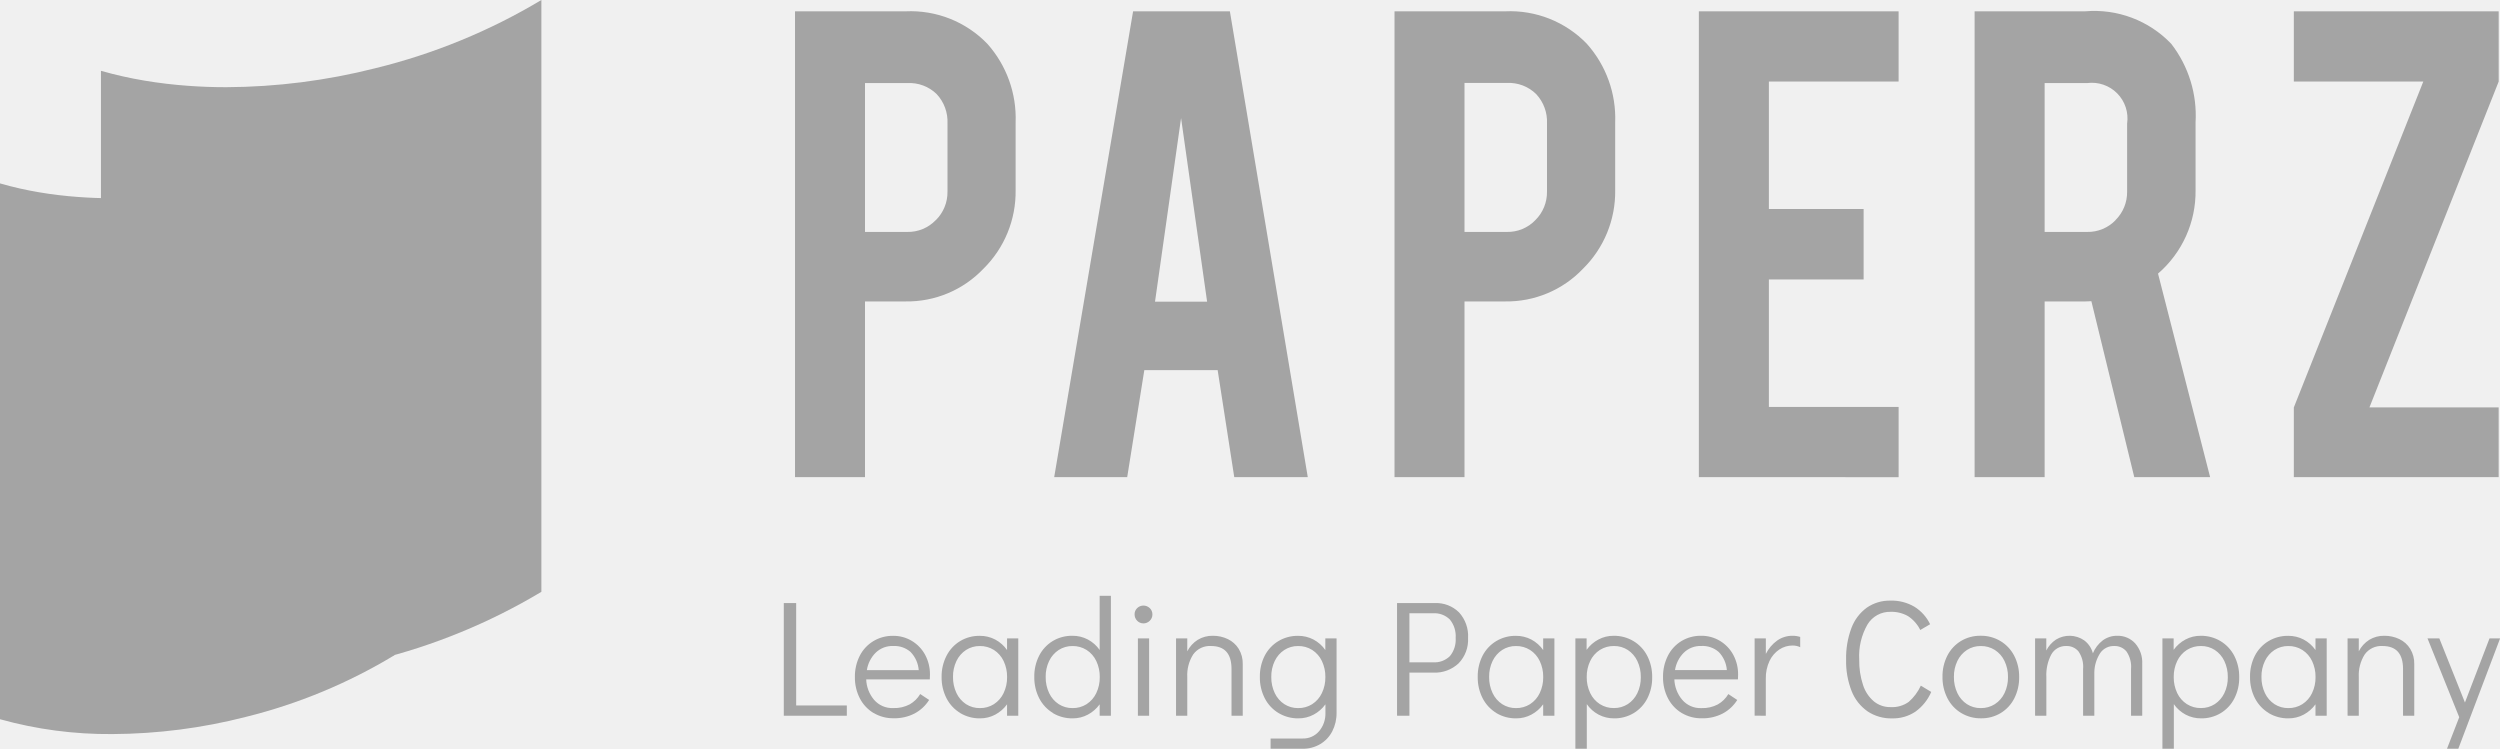
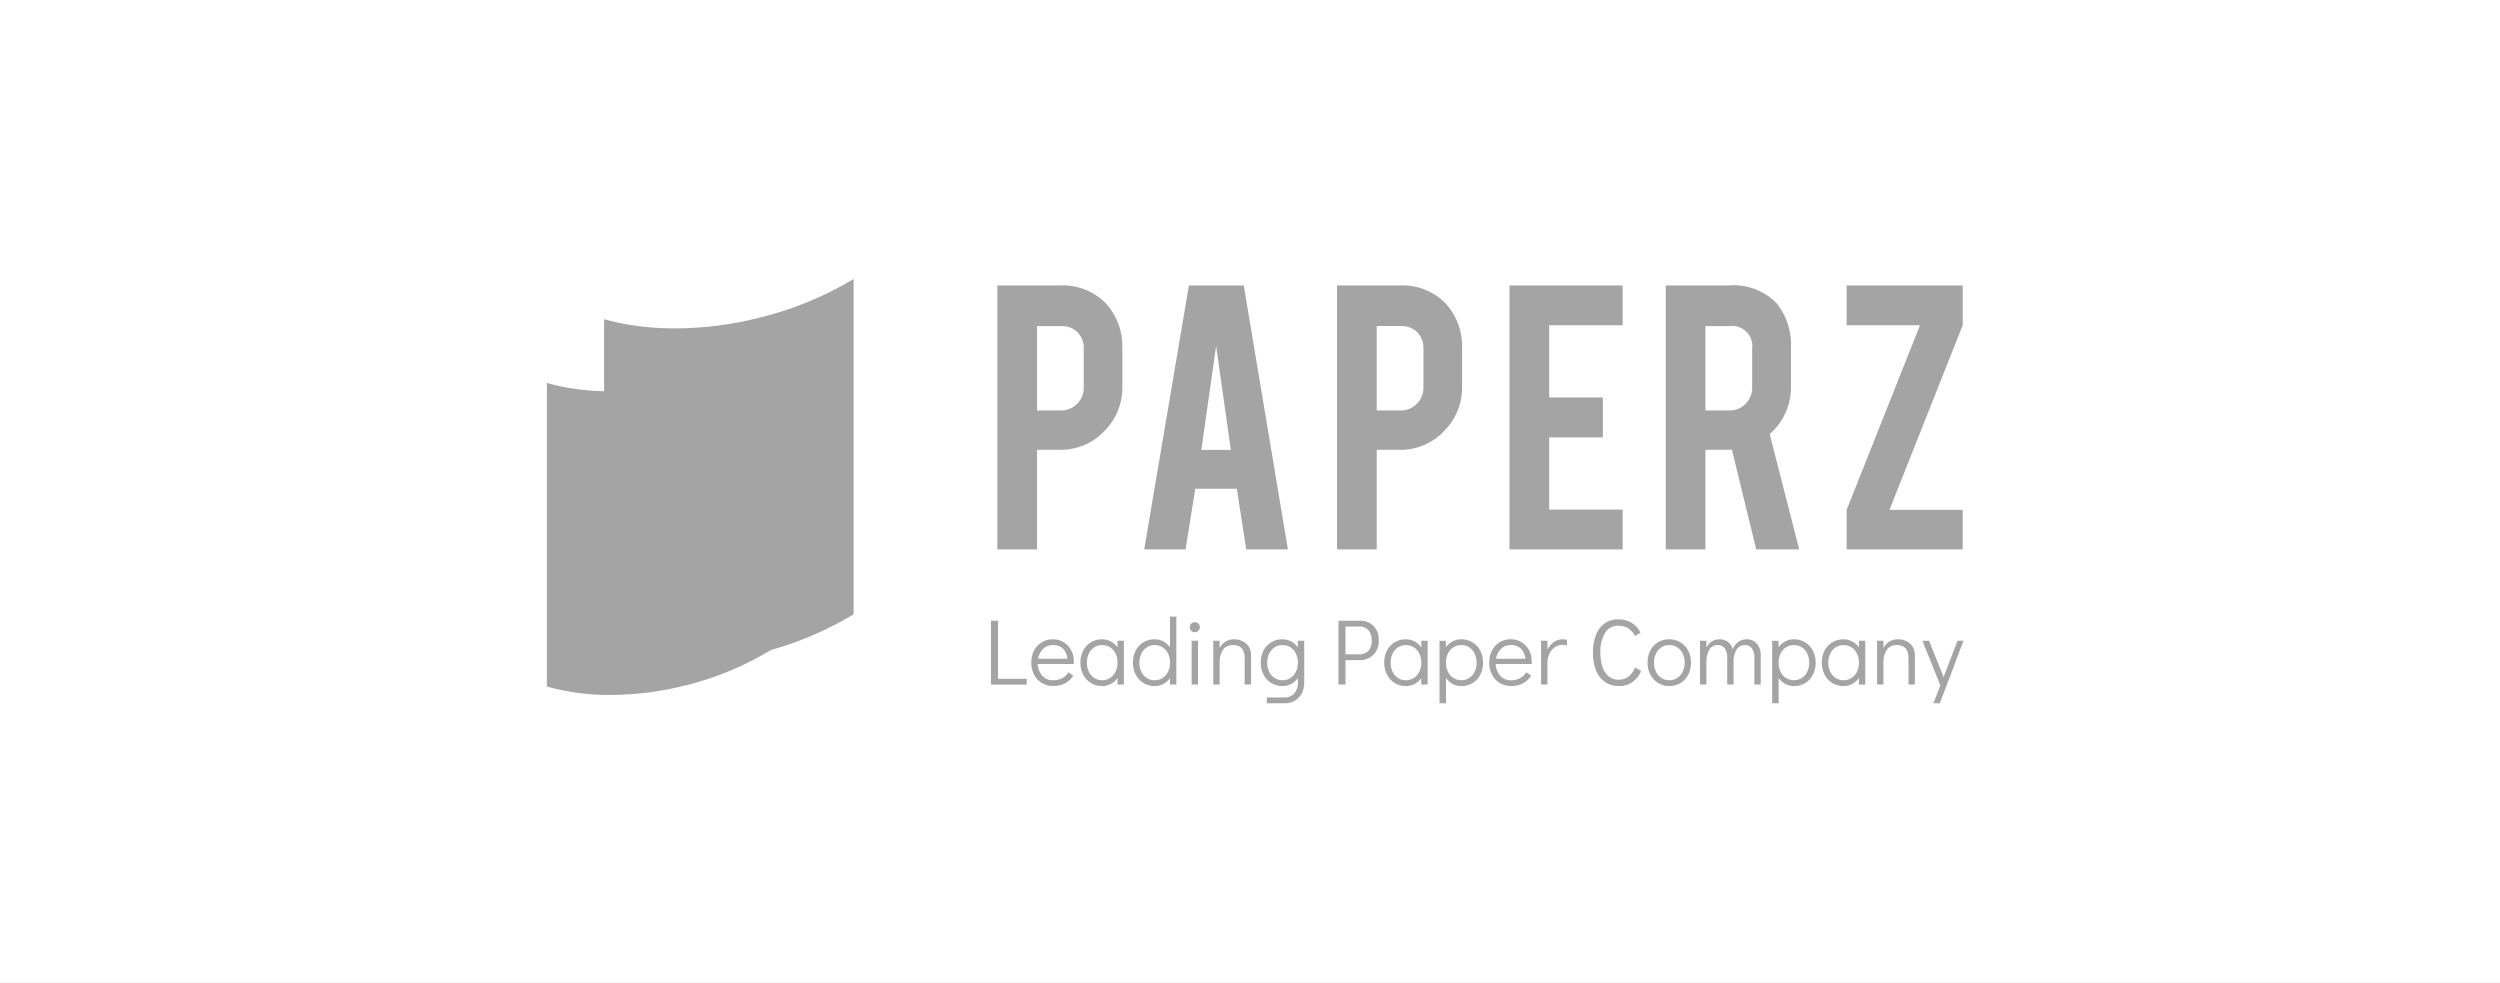
- <svg xmlns="http://www.w3.org/2000/svg" width="126.925" height="38.014" viewBox="0 0 126.925 38.014">
-   <g id="_8" data-name="8" transform="translate(-349 -997)">
-     <g id="Page-1">
-       <g id="_3" data-name="3">
-         <g id="_8-2" data-name="8">
-           <path id="paperz" d="M0,23.649V0H5.614A5.413,5.413,0,0,1,9.763,1.647,5.678,5.678,0,0,1,11.2,5.64V9.076a5.488,5.488,0,0,1-1.634,3.993,5.344,5.344,0,0,1-3.955,1.66H3.553v8.92ZM7.151,10.6a1.994,1.994,0,0,0,.59-1.446V5.7a2.051,2.051,0,0,0-.551-1.5A1.98,1.98,0,0,0,5.7,3.643H3.553V11.2H5.7a1.945,1.945,0,0,0,1.446-.6Zm6.007,13.05L17.164,0h4.914l3.955,23.649H22.3l-.843-5.433H17.734l-.869,5.433ZM19.6,5.42l-1.323,9.322h2.645Zm10.837,18.23V0h5.614A5.413,5.413,0,0,1,40.2,1.647,5.678,5.678,0,0,1,41.64,5.64V9.076a5.488,5.488,0,0,1-1.634,3.993,5.344,5.344,0,0,1-3.955,1.66H33.99v8.92ZM37.588,10.6a1.994,1.994,0,0,0,.59-1.446V5.7a2.051,2.051,0,0,0-.551-1.5,1.98,1.98,0,0,0-1.485-.564H33.99V11.2h2.152a1.945,1.945,0,0,0,1.446-.6Zm8.3,13.05V0H56.029V3.566H49.443v6.47h4.81v3.579h-4.81v6.47h6.587v3.566Zm14,0V0H65.5a5.4,5.4,0,0,1,4.369,1.647A5.949,5.949,0,0,1,71.106,5.64V9.076a5.5,5.5,0,0,1-1.906,4.24l2.645,10.334H67.994l-2.178-8.933q-.156.013-.324.013H63.443v8.92ZM67.041,10.6a1.994,1.994,0,0,0,.59-1.446V5.7A1.811,1.811,0,0,0,65.6,3.643H63.443V11.2H65.6a1.945,1.945,0,0,0,1.446-.6Zm9.054,13.05V20.11L82.668,3.566H76.095V0h10.4V3.566L79.933,20.11h6.561v3.54Z" transform="translate(389.363 997.575)" fill="#a4a4a4" />
-           <path id="LeadingPaperCompany" d="M0,6.088V.369H.629v5.2H3.2v.52Zm4.562-.134a1.868,1.868,0,0,1-.7-.746,2.287,2.287,0,0,1-.252-1.082,2.319,2.319,0,0,1,.247-1.082A1.849,1.849,0,0,1,4.549,2.3a1.887,1.887,0,0,1,1-.268,1.8,1.8,0,0,1,.956.26A1.838,1.838,0,0,1,7.178,3a2.068,2.068,0,0,1,.243,1q0,.159-.008.243H4.184a1.7,1.7,0,0,0,.394,1.031A1.216,1.216,0,0,0,5.56,5.7a1.668,1.668,0,0,0,.834-.189,1.45,1.45,0,0,0,.532-.524l.453.3a1.968,1.968,0,0,1-.73.683,2.206,2.206,0,0,1-1.073.247,1.924,1.924,0,0,1-1.015-.268Zm1.878-3.1a1.249,1.249,0,0,0-.889-.306,1.209,1.209,0,0,0-.893.348,1.592,1.592,0,0,0-.44.876H6.851A1.491,1.491,0,0,0,6.44,2.855Zm2.524,3.1a1.869,1.869,0,0,1-.7-.746,2.305,2.305,0,0,1-.252-1.09A2.293,2.293,0,0,1,8.264,3.04,1.856,1.856,0,0,1,8.951,2.3a1.887,1.887,0,0,1,1-.268,1.649,1.649,0,0,1,.784.189,1.705,1.705,0,0,1,.6.532V2.163h.57V6.088h-.57V5.509a1.749,1.749,0,0,1-.6.524,1.608,1.608,0,0,1-.771.189,1.908,1.908,0,0,1-1.006-.268ZM10.67,5.5a1.356,1.356,0,0,0,.491-.562,1.829,1.829,0,0,0,.176-.813,1.829,1.829,0,0,0-.176-.813,1.356,1.356,0,0,0-.491-.562,1.3,1.3,0,0,0-.717-.2,1.266,1.266,0,0,0-.7.2,1.373,1.373,0,0,0-.486.558,1.8,1.8,0,0,0-.176.809,1.849,1.849,0,0,0,.176.822,1.367,1.367,0,0,0,.486.562,1.266,1.266,0,0,0,.7.2,1.3,1.3,0,0,0,.717-.2Zm3,.453a1.869,1.869,0,0,1-.7-.746,2.305,2.305,0,0,1-.252-1.09,2.293,2.293,0,0,1,.247-1.078,1.856,1.856,0,0,1,.688-.742,1.887,1.887,0,0,1,1-.268,1.649,1.649,0,0,1,.784.189,1.705,1.705,0,0,1,.6.532V0h.57V6.088h-.57V5.509a1.749,1.749,0,0,1-.6.524,1.608,1.608,0,0,1-.771.189,1.908,1.908,0,0,1-1.006-.268ZM15.375,5.5a1.356,1.356,0,0,0,.491-.562,1.829,1.829,0,0,0,.176-.813,1.829,1.829,0,0,0-.176-.813,1.356,1.356,0,0,0-.491-.562,1.3,1.3,0,0,0-.717-.2,1.266,1.266,0,0,0-.7.2,1.373,1.373,0,0,0-.486.558,1.8,1.8,0,0,0-.176.809,1.849,1.849,0,0,0,.176.822,1.367,1.367,0,0,0,.486.562,1.266,1.266,0,0,0,.7.2,1.3,1.3,0,0,0,.717-.2ZM17.94,1.266a.452.452,0,0,1-.13-.327.428.428,0,0,1,.13-.314.461.461,0,0,1,.641,0,.431.431,0,0,1,.134.323.435.435,0,0,1-.134.319.45.45,0,0,1-.641,0Zm.038,4.822V2.163h.57V6.088Zm1.937,0V2.163h.57v.654a1.5,1.5,0,0,1,.532-.583,1.425,1.425,0,0,1,.767-.205,1.725,1.725,0,0,1,.759.168,1.316,1.316,0,0,1,.553.495,1.42,1.42,0,0,1,.205.771V6.088h-.57V3.715q0-1.166-1.04-1.166a1.035,1.035,0,0,0-.906.428,1.956,1.956,0,0,0-.3,1.149V6.088Zm4.8,1.677v-.52h1.627a1.057,1.057,0,0,0,.834-.369,1.374,1.374,0,0,0,.323-.939V5.509a1.749,1.749,0,0,1-.6.524,1.608,1.608,0,0,1-.771.189,1.908,1.908,0,0,1-1.006-.268,1.869,1.869,0,0,1-.7-.746,2.305,2.305,0,0,1-.252-1.09,2.293,2.293,0,0,1,.247-1.078A1.856,1.856,0,0,1,25.11,2.3a1.887,1.887,0,0,1,1-.268,1.649,1.649,0,0,1,.784.189,1.705,1.705,0,0,1,.6.532V2.163h.57V5.937a2,2,0,0,1-.218.943,1.614,1.614,0,0,1-.612.65,1.719,1.719,0,0,1-.9.235ZM26.829,5.5a1.356,1.356,0,0,0,.491-.562,1.829,1.829,0,0,0,.176-.813,1.829,1.829,0,0,0-.176-.813,1.356,1.356,0,0,0-.491-.562,1.3,1.3,0,0,0-.717-.2,1.266,1.266,0,0,0-.7.2,1.373,1.373,0,0,0-.486.558,1.8,1.8,0,0,0-.176.809,1.849,1.849,0,0,0,.176.822,1.367,1.367,0,0,0,.486.562,1.266,1.266,0,0,0,.7.2,1.3,1.3,0,0,0,.717-.2Zm4.306.587V.369h1.912a1.649,1.649,0,0,1,1.233.47,1.775,1.775,0,0,1,.461,1.3,1.719,1.719,0,0,1-.482,1.291,1.754,1.754,0,0,1-1.279.47H31.764V6.088Zm2.683-3.023a1.312,1.312,0,0,0,.293-.927,1.328,1.328,0,0,0-.293-.931,1.105,1.105,0,0,0-.855-.319h-1.2v2.49h1.2a1.113,1.113,0,0,0,.855-.314Zm2.365,2.889a1.869,1.869,0,0,1-.7-.746,2.305,2.305,0,0,1-.252-1.09,2.293,2.293,0,0,1,.247-1.078A1.856,1.856,0,0,1,36.17,2.3a1.887,1.887,0,0,1,1-.268,1.649,1.649,0,0,1,.784.189,1.705,1.705,0,0,1,.6.532V2.163h.57V6.088h-.57V5.509a1.749,1.749,0,0,1-.6.524,1.608,1.608,0,0,1-.771.189,1.908,1.908,0,0,1-1.006-.268ZM37.889,5.5a1.356,1.356,0,0,0,.491-.562,1.829,1.829,0,0,0,.176-.813,1.829,1.829,0,0,0-.176-.813,1.356,1.356,0,0,0-.491-.562,1.3,1.3,0,0,0-.717-.2,1.266,1.266,0,0,0-.7.2,1.373,1.373,0,0,0-.486.558,1.8,1.8,0,0,0-.176.809,1.849,1.849,0,0,0,.176.822,1.367,1.367,0,0,0,.486.562,1.266,1.266,0,0,0,.7.2,1.3,1.3,0,0,0,.717-.2Zm2.3,2.264v-5.6h.57v.579a1.749,1.749,0,0,1,.6-.524,1.608,1.608,0,0,1,.771-.189,1.908,1.908,0,0,1,1.006.268,1.869,1.869,0,0,1,.7.746,2.305,2.305,0,0,1,.252,1.09,2.293,2.293,0,0,1-.247,1.078,1.855,1.855,0,0,1-.688.742,1.887,1.887,0,0,1-1,.268,1.649,1.649,0,0,1-.784-.189,1.705,1.705,0,0,1-.6-.532V7.765ZM42.849,5.5a1.373,1.373,0,0,0,.486-.558,1.8,1.8,0,0,0,.176-.809,1.849,1.849,0,0,0-.176-.822,1.367,1.367,0,0,0-.486-.562,1.266,1.266,0,0,0-.7-.2,1.3,1.3,0,0,0-.717.2,1.356,1.356,0,0,0-.491.562,1.829,1.829,0,0,0-.176.813,1.829,1.829,0,0,0,.176.813,1.356,1.356,0,0,0,.491.562,1.3,1.3,0,0,0,.717.2,1.266,1.266,0,0,0,.7-.2Zm2.742.453a1.869,1.869,0,0,1-.7-.746,2.287,2.287,0,0,1-.252-1.082,2.319,2.319,0,0,1,.247-1.082,1.849,1.849,0,0,1,.688-.746,1.887,1.887,0,0,1,1-.268,1.8,1.8,0,0,1,.956.26A1.838,1.838,0,0,1,48.207,3a2.068,2.068,0,0,1,.243,1q0,.159-.008.243H45.214a1.7,1.7,0,0,0,.394,1.031,1.216,1.216,0,0,0,.981.428,1.668,1.668,0,0,0,.834-.189,1.45,1.45,0,0,0,.532-.524l.453.3a1.968,1.968,0,0,1-.73.683,2.206,2.206,0,0,1-1.073.247,1.924,1.924,0,0,1-1.015-.268Zm1.878-3.1a1.249,1.249,0,0,0-.889-.306,1.209,1.209,0,0,0-.893.348,1.592,1.592,0,0,0-.44.876H47.88a1.491,1.491,0,0,0-.411-.918Zm1.82,3.233V2.163h.57v.788a1.844,1.844,0,0,1,.574-.679,1.336,1.336,0,0,1,.784-.243,1.265,1.265,0,0,1,.386.059v.52a.886.886,0,0,0-.386-.084,1.209,1.209,0,0,0-.671.2,1.428,1.428,0,0,0-.5.583,2.012,2.012,0,0,0-.189.9V6.088Zm5.731-.222a2.258,2.258,0,0,1-.805-1.023,4.1,4.1,0,0,1-.281-1.6,4.306,4.306,0,0,1,.273-1.614A2.247,2.247,0,0,1,54.987.6a2.04,2.04,0,0,1,1.2-.356,2.271,2.271,0,0,1,1.22.314,2.139,2.139,0,0,1,.792.885l-.5.293a1.778,1.778,0,0,0-.629-.709,1.7,1.7,0,0,0-.88-.214,1.33,1.33,0,0,0-1.17.641A3.212,3.212,0,0,0,54.6,3.237a3.878,3.878,0,0,0,.193,1.291,1.812,1.812,0,0,0,.553.834,1.3,1.3,0,0,0,.839.289,1.451,1.451,0,0,0,.927-.264,2.472,2.472,0,0,0,.616-.826l.528.319a2.391,2.391,0,0,1-.8,1,2.039,2.039,0,0,1-1.187.344,2.161,2.161,0,0,1-1.245-.356Zm4.759.088a1.862,1.862,0,0,1-.7-.75,2.312,2.312,0,0,1-.252-1.086,2.293,2.293,0,0,1,.247-1.078,1.856,1.856,0,0,1,.688-.742,1.887,1.887,0,0,1,1-.268,1.908,1.908,0,0,1,1.006.268,1.869,1.869,0,0,1,.7.746,2.287,2.287,0,0,1,.252,1.082,2.319,2.319,0,0,1-.247,1.082,1.849,1.849,0,0,1-.688.746,1.887,1.887,0,0,1-1,.268,1.908,1.908,0,0,1-1.006-.268ZM61.486,5.5a1.357,1.357,0,0,0,.491-.562,1.829,1.829,0,0,0,.176-.813,1.829,1.829,0,0,0-.176-.813,1.356,1.356,0,0,0-.491-.562,1.3,1.3,0,0,0-.717-.2,1.266,1.266,0,0,0-.7.2,1.373,1.373,0,0,0-.486.558,1.8,1.8,0,0,0-.176.809,1.849,1.849,0,0,0,.176.822,1.367,1.367,0,0,0,.486.562,1.266,1.266,0,0,0,.7.2,1.3,1.3,0,0,0,.717-.2Zm2.042.587V2.163h.57v.612a1.463,1.463,0,0,1,.491-.553,1.315,1.315,0,0,1,1.43.038,1.2,1.2,0,0,1,.444.658,1.581,1.581,0,0,1,.5-.654,1.211,1.211,0,0,1,.738-.235,1.194,1.194,0,0,1,.906.382,1.471,1.471,0,0,1,.361,1.052V6.088H68.4V3.715a1.362,1.362,0,0,0-.235-.893.77.77,0,0,0-.612-.273.832.832,0,0,0-.717.356,1.857,1.857,0,0,0-.3.969V6.088h-.57V3.715a1.362,1.362,0,0,0-.235-.893.77.77,0,0,0-.612-.273.837.837,0,0,0-.767.428A2.228,2.228,0,0,0,64.1,4.126V6.088Zm6.465,1.677v-5.6h.57v.579a1.749,1.749,0,0,1,.6-.524,1.608,1.608,0,0,1,.771-.189,1.908,1.908,0,0,1,1.006.268,1.869,1.869,0,0,1,.7.746,2.305,2.305,0,0,1,.252,1.09,2.293,2.293,0,0,1-.247,1.078,1.855,1.855,0,0,1-.688.742,1.887,1.887,0,0,1-1,.268,1.649,1.649,0,0,1-.784-.189,1.705,1.705,0,0,1-.6-.532V7.765ZM72.651,5.5a1.373,1.373,0,0,0,.486-.558,1.8,1.8,0,0,0,.176-.809,1.849,1.849,0,0,0-.176-.822,1.367,1.367,0,0,0-.486-.562,1.266,1.266,0,0,0-.7-.2,1.3,1.3,0,0,0-.717.2,1.356,1.356,0,0,0-.491.562,1.829,1.829,0,0,0-.176.813,1.829,1.829,0,0,0,.176.813,1.356,1.356,0,0,0,.491.562,1.3,1.3,0,0,0,.717.2,1.266,1.266,0,0,0,.7-.2Zm2.742.453a1.869,1.869,0,0,1-.7-.746,2.305,2.305,0,0,1-.252-1.09,2.293,2.293,0,0,1,.247-1.078A1.856,1.856,0,0,1,75.38,2.3a1.887,1.887,0,0,1,1-.268,1.649,1.649,0,0,1,.784.189,1.705,1.705,0,0,1,.6.532V2.163h.57V6.088h-.57V5.509a1.749,1.749,0,0,1-.6.524,1.608,1.608,0,0,1-.771.189,1.908,1.908,0,0,1-1.006-.268ZM77.1,5.5a1.356,1.356,0,0,0,.491-.562,1.829,1.829,0,0,0,.176-.813,1.829,1.829,0,0,0-.176-.813A1.356,1.356,0,0,0,77.1,2.75a1.3,1.3,0,0,0-.717-.2,1.266,1.266,0,0,0-.7.2,1.373,1.373,0,0,0-.486.558,1.8,1.8,0,0,0-.176.809,1.849,1.849,0,0,0,.176.822,1.367,1.367,0,0,0,.486.562,1.266,1.266,0,0,0,.7.2,1.3,1.3,0,0,0,.717-.2Zm2.293.587V2.163h.57v.654a1.5,1.5,0,0,1,.532-.583,1.425,1.425,0,0,1,.767-.205,1.725,1.725,0,0,1,.759.168,1.316,1.316,0,0,1,.553.495,1.42,1.42,0,0,1,.205.771V6.088h-.57V3.715q0-1.166-1.04-1.166a1.035,1.035,0,0,0-.906.428,1.956,1.956,0,0,0-.3,1.149V6.088Zm5.048,1.677.621-1.6-1.61-4h.6l1.3,3.254L86.6,2.163h.537l-2.121,5.6Z" transform="translate(388.793 1027.249)" fill="#a4a4a4" />
-           <g id="icon">
-             <path id="Combined-Shape" d="M20.032,0V27.205a27.175,27.175,0,0,1-7.547,3.135,27.753,27.753,0,0,1-6.783.873A20.588,20.588,0,0,1,0,30.459V3.255H0a17.972,17.972,0,0,0,1.99.452c.641.109,1.306.189,1.99.238q.84.063,1.717.063a27.781,27.781,0,0,0,6.783-.873A27.183,27.183,0,0,0,20.032,0ZM16.051,6.245q-.252.086-.507.168h.507Z" transform="translate(349 1003.056)" fill="#a4a4a4" fill-rule="evenodd" />
-             <path id="Combined-Shape-2" data-name="Combined-Shape" d="M22.361,0V30.047a30.513,30.513,0,0,1-8.425,3.462,31.293,31.293,0,0,1-7.572.964A23.212,23.212,0,0,1,0,33.642V3.595H0a20.246,20.246,0,0,0,2.222.5c.715.12,1.457.209,2.222.263q.937.069,1.917.069a31.325,31.325,0,0,0,7.572-.964A30.522,30.522,0,0,0,22.361,0Z" transform="translate(354.125 997)" fill="#a4a4a4" fill-rule="evenodd" />
+ <svg xmlns="http://www.w3.org/2000/svg" width="224" height="88" viewBox="0 0 224 88">
+   <g id="Logo" transform="translate(-300 -972)">
+     <g id="Rectangle_97" data-name="Rectangle 97" transform="translate(300 972)" fill="#fff" stroke="rgba(255,255,255,0.5)" stroke-width="1">
+       <rect width="224" height="88" stroke="none" />
+       <rect x="0.5" y="0.5" width="223" height="87" fill="none" />
+     </g>
+     <g id="_8" data-name="8">
+       <g id="Page-1">
+         <g id="_3" data-name="3">
+           <g id="_8-2" data-name="8">
+             <path id="paperz" d="M0,23.649V0H5.614A5.413,5.413,0,0,1,9.763,1.647,5.678,5.678,0,0,1,11.2,5.64V9.076a5.488,5.488,0,0,1-1.634,3.993,5.344,5.344,0,0,1-3.955,1.66H3.553v8.92ZM7.151,10.6a1.994,1.994,0,0,0,.59-1.446V5.7a2.051,2.051,0,0,0-.551-1.5A1.98,1.98,0,0,0,5.7,3.643H3.553V11.2H5.7a1.945,1.945,0,0,0,1.446-.6Zm6.007,13.05L17.164,0h4.914l3.955,23.649H22.3l-.843-5.433H17.734l-.869,5.433ZM19.6,5.42l-1.323,9.322h2.645Zm10.837,18.23V0h5.614A5.413,5.413,0,0,1,40.2,1.647,5.678,5.678,0,0,1,41.64,5.64V9.076a5.488,5.488,0,0,1-1.634,3.993,5.344,5.344,0,0,1-3.955,1.66H33.99v8.92ZM37.588,10.6a1.994,1.994,0,0,0,.59-1.446V5.7a2.051,2.051,0,0,0-.551-1.5,1.98,1.98,0,0,0-1.485-.564H33.99V11.2h2.152a1.945,1.945,0,0,0,1.446-.6Zm8.3,13.05V0H56.029V3.566H49.443v6.47h4.81v3.579h-4.81v6.47h6.587v3.566Zm14,0V0H65.5a5.4,5.4,0,0,1,4.369,1.647A5.949,5.949,0,0,1,71.106,5.64V9.076a5.5,5.5,0,0,1-1.906,4.24l2.645,10.334H67.994l-2.178-8.933q-.156.013-.324.013H63.443v8.92ZM67.041,10.6a1.994,1.994,0,0,0,.59-1.446V5.7A1.811,1.811,0,0,0,65.6,3.643H63.443V11.2H65.6a1.945,1.945,0,0,0,1.446-.6Zm9.054,13.05V20.11L82.668,3.566H76.095V0h10.4V3.566L79.933,20.11h6.561v3.54Z" transform="translate(389.363 997.575)" fill="#a4a4a4" />
+             <path id="LeadingPaperCompany" d="M0,6.088V.369H.629v5.2H3.2v.52Zm4.562-.134a1.868,1.868,0,0,1-.7-.746,2.287,2.287,0,0,1-.252-1.082,2.319,2.319,0,0,1,.247-1.082A1.849,1.849,0,0,1,4.549,2.3a1.887,1.887,0,0,1,1-.268,1.8,1.8,0,0,1,.956.26A1.838,1.838,0,0,1,7.178,3a2.068,2.068,0,0,1,.243,1q0,.159-.008.243H4.184a1.7,1.7,0,0,0,.394,1.031A1.216,1.216,0,0,0,5.56,5.7a1.668,1.668,0,0,0,.834-.189,1.45,1.45,0,0,0,.532-.524l.453.3a1.968,1.968,0,0,1-.73.683,2.206,2.206,0,0,1-1.073.247,1.924,1.924,0,0,1-1.015-.268Zm1.878-3.1a1.249,1.249,0,0,0-.889-.306,1.209,1.209,0,0,0-.893.348,1.592,1.592,0,0,0-.44.876H6.851A1.491,1.491,0,0,0,6.44,2.855Zm2.524,3.1a1.869,1.869,0,0,1-.7-.746,2.305,2.305,0,0,1-.252-1.09A2.293,2.293,0,0,1,8.264,3.04,1.856,1.856,0,0,1,8.951,2.3a1.887,1.887,0,0,1,1-.268,1.649,1.649,0,0,1,.784.189,1.705,1.705,0,0,1,.6.532V2.163h.57V6.088h-.57V5.509a1.749,1.749,0,0,1-.6.524,1.608,1.608,0,0,1-.771.189,1.908,1.908,0,0,1-1.006-.268ZM10.67,5.5a1.356,1.356,0,0,0,.491-.562,1.829,1.829,0,0,0,.176-.813,1.829,1.829,0,0,0-.176-.813,1.356,1.356,0,0,0-.491-.562,1.3,1.3,0,0,0-.717-.2,1.266,1.266,0,0,0-.7.2,1.373,1.373,0,0,0-.486.558,1.8,1.8,0,0,0-.176.809,1.849,1.849,0,0,0,.176.822,1.367,1.367,0,0,0,.486.562,1.266,1.266,0,0,0,.7.2,1.3,1.3,0,0,0,.717-.2Zm3,.453a1.869,1.869,0,0,1-.7-.746,2.305,2.305,0,0,1-.252-1.09,2.293,2.293,0,0,1,.247-1.078,1.856,1.856,0,0,1,.688-.742,1.887,1.887,0,0,1,1-.268,1.649,1.649,0,0,1,.784.189,1.705,1.705,0,0,1,.6.532V0h.57V6.088h-.57V5.509a1.749,1.749,0,0,1-.6.524,1.608,1.608,0,0,1-.771.189,1.908,1.908,0,0,1-1.006-.268ZM15.375,5.5a1.356,1.356,0,0,0,.491-.562,1.829,1.829,0,0,0,.176-.813,1.829,1.829,0,0,0-.176-.813,1.356,1.356,0,0,0-.491-.562,1.3,1.3,0,0,0-.717-.2,1.266,1.266,0,0,0-.7.2,1.373,1.373,0,0,0-.486.558,1.8,1.8,0,0,0-.176.809,1.849,1.849,0,0,0,.176.822,1.367,1.367,0,0,0,.486.562,1.266,1.266,0,0,0,.7.2,1.3,1.3,0,0,0,.717-.2ZM17.94,1.266a.452.452,0,0,1-.13-.327.428.428,0,0,1,.13-.314.461.461,0,0,1,.641,0,.431.431,0,0,1,.134.323.435.435,0,0,1-.134.319.45.45,0,0,1-.641,0Zm.038,4.822V2.163h.57V6.088Zm1.937,0V2.163h.57v.654a1.5,1.5,0,0,1,.532-.583,1.425,1.425,0,0,1,.767-.205,1.725,1.725,0,0,1,.759.168,1.316,1.316,0,0,1,.553.495,1.42,1.42,0,0,1,.205.771V6.088h-.57V3.715q0-1.166-1.04-1.166a1.035,1.035,0,0,0-.906.428,1.956,1.956,0,0,0-.3,1.149V6.088Zm4.8,1.677v-.52h1.627a1.057,1.057,0,0,0,.834-.369,1.374,1.374,0,0,0,.323-.939V5.509a1.749,1.749,0,0,1-.6.524,1.608,1.608,0,0,1-.771.189,1.908,1.908,0,0,1-1.006-.268,1.869,1.869,0,0,1-.7-.746,2.305,2.305,0,0,1-.252-1.09,2.293,2.293,0,0,1,.247-1.078A1.856,1.856,0,0,1,25.11,2.3a1.887,1.887,0,0,1,1-.268,1.649,1.649,0,0,1,.784.189,1.705,1.705,0,0,1,.6.532V2.163h.57V5.937a2,2,0,0,1-.218.943,1.614,1.614,0,0,1-.612.65,1.719,1.719,0,0,1-.9.235ZM26.829,5.5a1.356,1.356,0,0,0,.491-.562,1.829,1.829,0,0,0,.176-.813,1.829,1.829,0,0,0-.176-.813,1.356,1.356,0,0,0-.491-.562,1.3,1.3,0,0,0-.717-.2,1.266,1.266,0,0,0-.7.2,1.373,1.373,0,0,0-.486.558,1.8,1.8,0,0,0-.176.809,1.849,1.849,0,0,0,.176.822,1.367,1.367,0,0,0,.486.562,1.266,1.266,0,0,0,.7.2,1.3,1.3,0,0,0,.717-.2Zm4.306.587V.369h1.912a1.649,1.649,0,0,1,1.233.47,1.775,1.775,0,0,1,.461,1.3,1.719,1.719,0,0,1-.482,1.291,1.754,1.754,0,0,1-1.279.47H31.764V6.088Zm2.683-3.023a1.312,1.312,0,0,0,.293-.927,1.328,1.328,0,0,0-.293-.931,1.105,1.105,0,0,0-.855-.319h-1.2v2.49h1.2a1.113,1.113,0,0,0,.855-.314Zm2.365,2.889a1.869,1.869,0,0,1-.7-.746,2.305,2.305,0,0,1-.252-1.09,2.293,2.293,0,0,1,.247-1.078A1.856,1.856,0,0,1,36.17,2.3a1.887,1.887,0,0,1,1-.268,1.649,1.649,0,0,1,.784.189,1.705,1.705,0,0,1,.6.532V2.163h.57V6.088h-.57V5.509a1.749,1.749,0,0,1-.6.524,1.608,1.608,0,0,1-.771.189,1.908,1.908,0,0,1-1.006-.268ZM37.889,5.5a1.356,1.356,0,0,0,.491-.562,1.829,1.829,0,0,0,.176-.813,1.829,1.829,0,0,0-.176-.813,1.356,1.356,0,0,0-.491-.562,1.3,1.3,0,0,0-.717-.2,1.266,1.266,0,0,0-.7.2,1.373,1.373,0,0,0-.486.558,1.8,1.8,0,0,0-.176.809,1.849,1.849,0,0,0,.176.822,1.367,1.367,0,0,0,.486.562,1.266,1.266,0,0,0,.7.2,1.3,1.3,0,0,0,.717-.2Zm2.3,2.264v-5.6h.57v.579a1.749,1.749,0,0,1,.6-.524,1.608,1.608,0,0,1,.771-.189,1.908,1.908,0,0,1,1.006.268,1.869,1.869,0,0,1,.7.746,2.305,2.305,0,0,1,.252,1.09,2.293,2.293,0,0,1-.247,1.078,1.855,1.855,0,0,1-.688.742,1.887,1.887,0,0,1-1,.268,1.649,1.649,0,0,1-.784-.189,1.705,1.705,0,0,1-.6-.532V7.765ZM42.849,5.5a1.373,1.373,0,0,0,.486-.558,1.8,1.8,0,0,0,.176-.809,1.849,1.849,0,0,0-.176-.822,1.367,1.367,0,0,0-.486-.562,1.266,1.266,0,0,0-.7-.2,1.3,1.3,0,0,0-.717.2,1.356,1.356,0,0,0-.491.562,1.829,1.829,0,0,0-.176.813,1.829,1.829,0,0,0,.176.813,1.356,1.356,0,0,0,.491.562,1.3,1.3,0,0,0,.717.2,1.266,1.266,0,0,0,.7-.2Zm2.742.453a1.869,1.869,0,0,1-.7-.746,2.287,2.287,0,0,1-.252-1.082,2.319,2.319,0,0,1,.247-1.082,1.849,1.849,0,0,1,.688-.746,1.887,1.887,0,0,1,1-.268,1.8,1.8,0,0,1,.956.26A1.838,1.838,0,0,1,48.207,3a2.068,2.068,0,0,1,.243,1q0,.159-.008.243H45.214a1.7,1.7,0,0,0,.394,1.031,1.216,1.216,0,0,0,.981.428,1.668,1.668,0,0,0,.834-.189,1.45,1.45,0,0,0,.532-.524l.453.3a1.968,1.968,0,0,1-.73.683,2.206,2.206,0,0,1-1.073.247,1.924,1.924,0,0,1-1.015-.268Zm1.878-3.1a1.249,1.249,0,0,0-.889-.306,1.209,1.209,0,0,0-.893.348,1.592,1.592,0,0,0-.44.876H47.88a1.491,1.491,0,0,0-.411-.918Zm1.82,3.233V2.163h.57v.788a1.844,1.844,0,0,1,.574-.679,1.336,1.336,0,0,1,.784-.243,1.265,1.265,0,0,1,.386.059v.52a.886.886,0,0,0-.386-.084,1.209,1.209,0,0,0-.671.2,1.428,1.428,0,0,0-.5.583,2.012,2.012,0,0,0-.189.9V6.088Zm5.731-.222a2.258,2.258,0,0,1-.805-1.023,4.1,4.1,0,0,1-.281-1.6,4.306,4.306,0,0,1,.273-1.614A2.247,2.247,0,0,1,54.987.6a2.04,2.04,0,0,1,1.2-.356,2.271,2.271,0,0,1,1.22.314,2.139,2.139,0,0,1,.792.885l-.5.293a1.778,1.778,0,0,0-.629-.709,1.7,1.7,0,0,0-.88-.214,1.33,1.33,0,0,0-1.17.641A3.212,3.212,0,0,0,54.6,3.237a3.878,3.878,0,0,0,.193,1.291,1.812,1.812,0,0,0,.553.834,1.3,1.3,0,0,0,.839.289,1.451,1.451,0,0,0,.927-.264,2.472,2.472,0,0,0,.616-.826l.528.319a2.391,2.391,0,0,1-.8,1,2.039,2.039,0,0,1-1.187.344,2.161,2.161,0,0,1-1.245-.356Zm4.759.088a1.862,1.862,0,0,1-.7-.75,2.312,2.312,0,0,1-.252-1.086,2.293,2.293,0,0,1,.247-1.078,1.856,1.856,0,0,1,.688-.742,1.887,1.887,0,0,1,1-.268,1.908,1.908,0,0,1,1.006.268,1.869,1.869,0,0,1,.7.746,2.287,2.287,0,0,1,.252,1.082,2.319,2.319,0,0,1-.247,1.082,1.849,1.849,0,0,1-.688.746,1.887,1.887,0,0,1-1,.268,1.908,1.908,0,0,1-1.006-.268ZM61.486,5.5a1.357,1.357,0,0,0,.491-.562,1.829,1.829,0,0,0,.176-.813,1.829,1.829,0,0,0-.176-.813,1.356,1.356,0,0,0-.491-.562,1.3,1.3,0,0,0-.717-.2,1.266,1.266,0,0,0-.7.2,1.373,1.373,0,0,0-.486.558,1.8,1.8,0,0,0-.176.809,1.849,1.849,0,0,0,.176.822,1.367,1.367,0,0,0,.486.562,1.266,1.266,0,0,0,.7.2,1.3,1.3,0,0,0,.717-.2Zm2.042.587V2.163h.57v.612a1.463,1.463,0,0,1,.491-.553,1.315,1.315,0,0,1,1.43.038,1.2,1.2,0,0,1,.444.658,1.581,1.581,0,0,1,.5-.654,1.211,1.211,0,0,1,.738-.235,1.194,1.194,0,0,1,.906.382,1.471,1.471,0,0,1,.361,1.052V6.088H68.4V3.715a1.362,1.362,0,0,0-.235-.893.77.77,0,0,0-.612-.273.832.832,0,0,0-.717.356,1.857,1.857,0,0,0-.3.969V6.088h-.57V3.715a1.362,1.362,0,0,0-.235-.893.77.77,0,0,0-.612-.273.837.837,0,0,0-.767.428A2.228,2.228,0,0,0,64.1,4.126V6.088Zm6.465,1.677v-5.6h.57v.579a1.749,1.749,0,0,1,.6-.524,1.608,1.608,0,0,1,.771-.189,1.908,1.908,0,0,1,1.006.268,1.869,1.869,0,0,1,.7.746,2.305,2.305,0,0,1,.252,1.09,2.293,2.293,0,0,1-.247,1.078,1.855,1.855,0,0,1-.688.742,1.887,1.887,0,0,1-1,.268,1.649,1.649,0,0,1-.784-.189,1.705,1.705,0,0,1-.6-.532V7.765ZM72.651,5.5a1.373,1.373,0,0,0,.486-.558,1.8,1.8,0,0,0,.176-.809,1.849,1.849,0,0,0-.176-.822,1.367,1.367,0,0,0-.486-.562,1.266,1.266,0,0,0-.7-.2,1.3,1.3,0,0,0-.717.2,1.356,1.356,0,0,0-.491.562,1.829,1.829,0,0,0-.176.813,1.829,1.829,0,0,0,.176.813,1.356,1.356,0,0,0,.491.562,1.3,1.3,0,0,0,.717.2,1.266,1.266,0,0,0,.7-.2Zm2.742.453a1.869,1.869,0,0,1-.7-.746,2.305,2.305,0,0,1-.252-1.09,2.293,2.293,0,0,1,.247-1.078A1.856,1.856,0,0,1,75.38,2.3a1.887,1.887,0,0,1,1-.268,1.649,1.649,0,0,1,.784.189,1.705,1.705,0,0,1,.6.532V2.163h.57V6.088h-.57V5.509a1.749,1.749,0,0,1-.6.524,1.608,1.608,0,0,1-.771.189,1.908,1.908,0,0,1-1.006-.268ZM77.1,5.5a1.356,1.356,0,0,0,.491-.562,1.829,1.829,0,0,0,.176-.813,1.829,1.829,0,0,0-.176-.813A1.356,1.356,0,0,0,77.1,2.75a1.3,1.3,0,0,0-.717-.2,1.266,1.266,0,0,0-.7.2,1.373,1.373,0,0,0-.486.558,1.8,1.8,0,0,0-.176.809,1.849,1.849,0,0,0,.176.822,1.367,1.367,0,0,0,.486.562,1.266,1.266,0,0,0,.7.2,1.3,1.3,0,0,0,.717-.2Zm2.293.587V2.163h.57v.654a1.5,1.5,0,0,1,.532-.583,1.425,1.425,0,0,1,.767-.205,1.725,1.725,0,0,1,.759.168,1.316,1.316,0,0,1,.553.495,1.42,1.42,0,0,1,.205.771V6.088h-.57V3.715q0-1.166-1.04-1.166a1.035,1.035,0,0,0-.906.428,1.956,1.956,0,0,0-.3,1.149V6.088Zm5.048,1.677.621-1.6-1.61-4h.6l1.3,3.254L86.6,2.163h.537l-2.121,5.6Z" transform="translate(388.793 1027.249)" fill="#a4a4a4" />
+             <g id="icon">
+               <path id="Combined-Shape" d="M20.032,0V27.205a27.175,27.175,0,0,1-7.547,3.135,27.753,27.753,0,0,1-6.783.873A20.588,20.588,0,0,1,0,30.459V3.255H0a17.972,17.972,0,0,0,1.99.452c.641.109,1.306.189,1.99.238q.84.063,1.717.063a27.781,27.781,0,0,0,6.783-.873A27.183,27.183,0,0,0,20.032,0ZM16.051,6.245q-.252.086-.507.168h.507Z" transform="translate(349 1003.056)" fill="#a4a4a4" fill-rule="evenodd" />
+               <path id="Combined-Shape-2" data-name="Combined-Shape" d="M22.361,0V30.047a30.513,30.513,0,0,1-8.425,3.462,31.293,31.293,0,0,1-7.572.964A23.212,23.212,0,0,1,0,33.642V3.595H0a20.246,20.246,0,0,0,2.222.5c.715.12,1.457.209,2.222.263q.937.069,1.917.069a31.325,31.325,0,0,0,7.572-.964A30.522,30.522,0,0,0,22.361,0Z" transform="translate(354.125 997)" fill="#a4a4a4" fill-rule="evenodd" />
+             </g>
          </g>
        </g>
      </g>
    </g>
  </g>
</svg>
